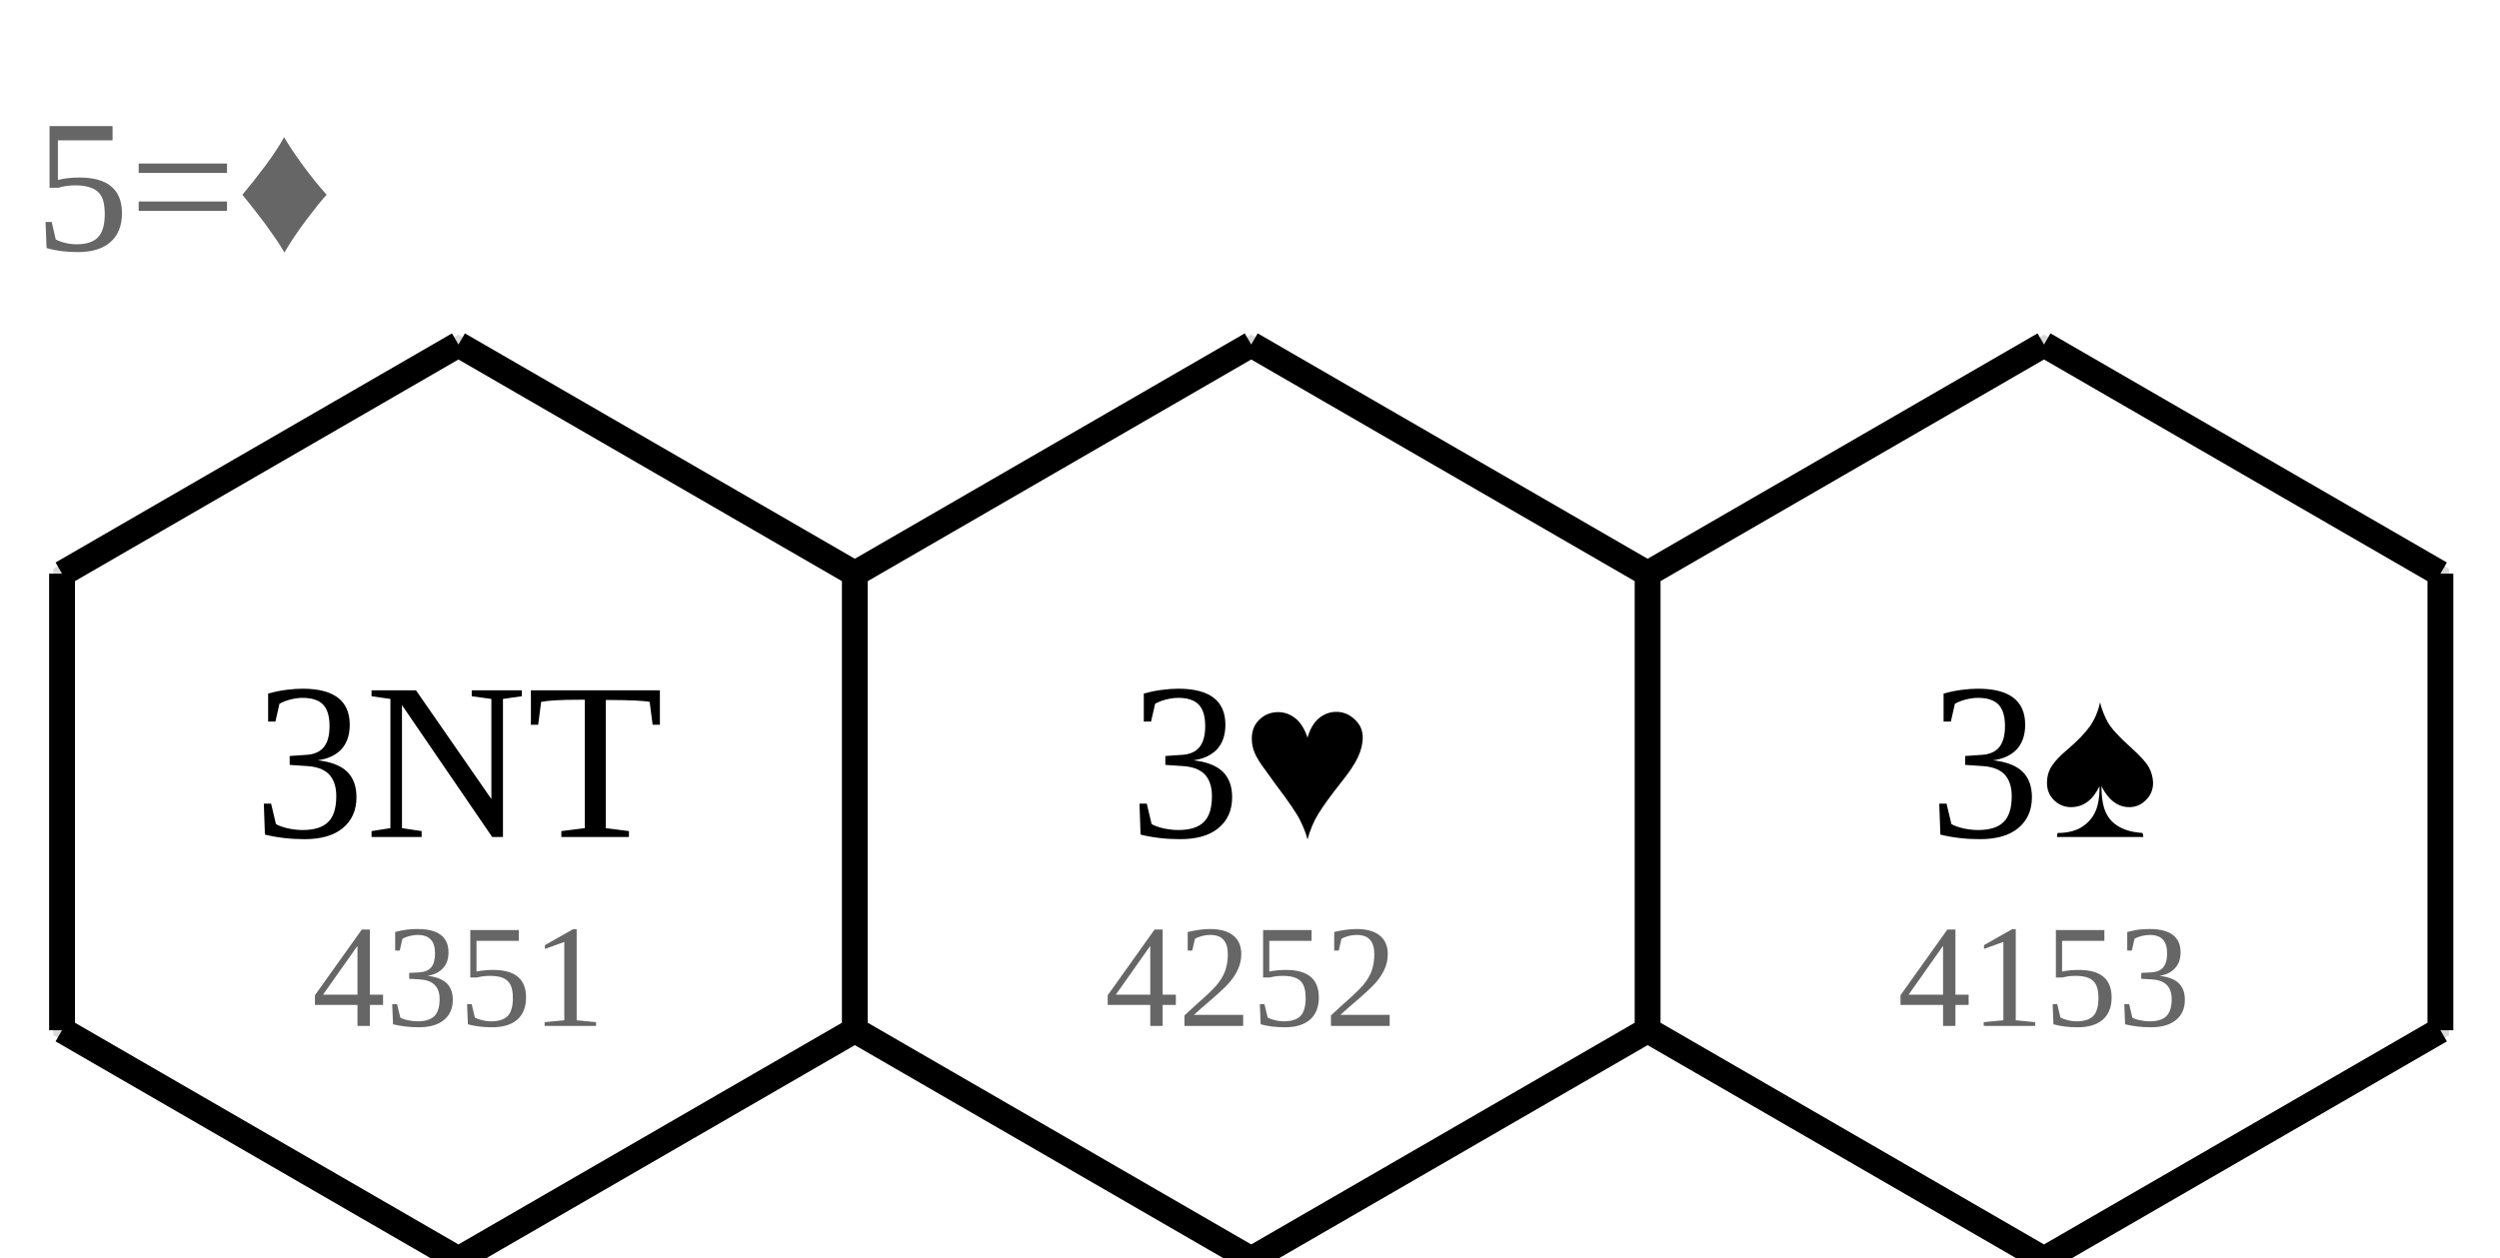
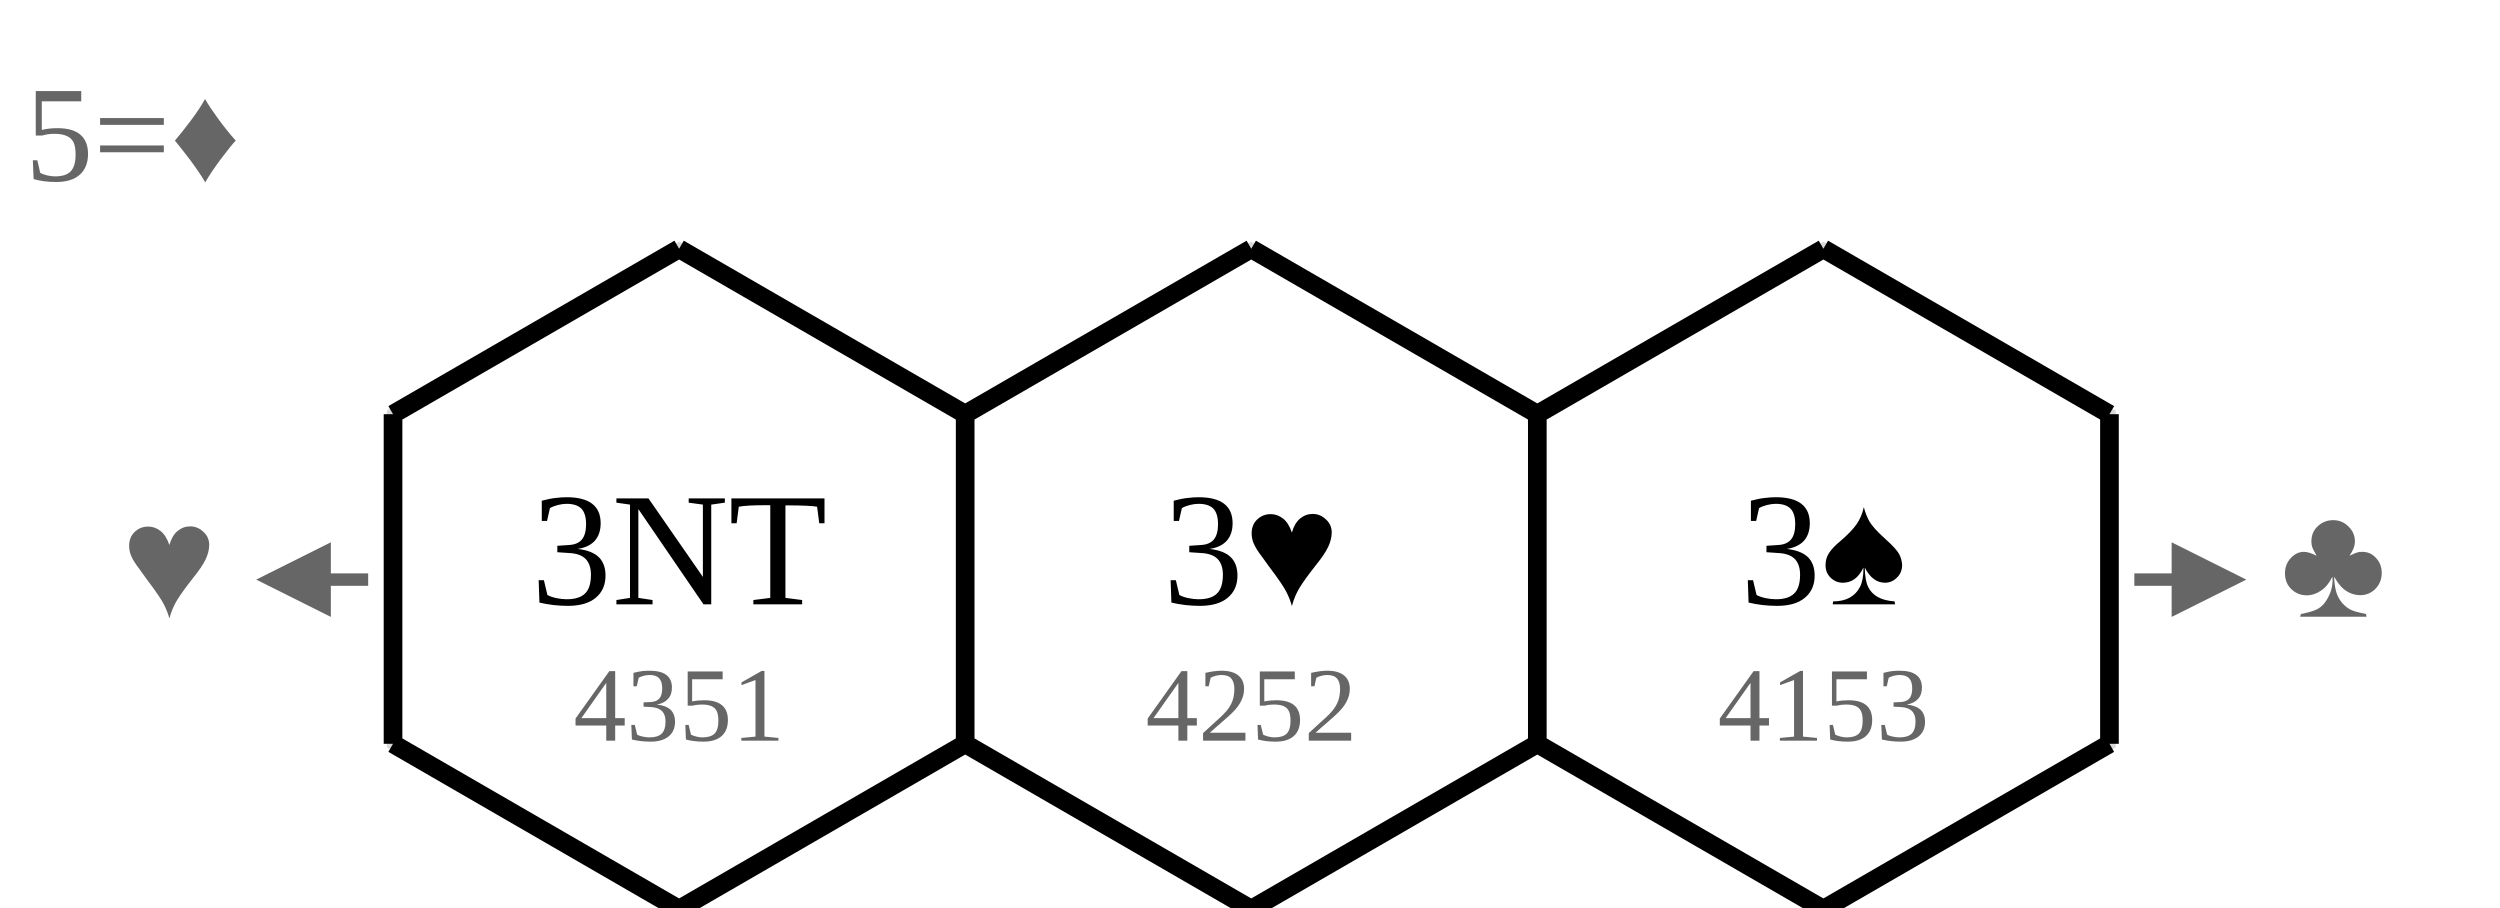
- <svg xmlns="http://www.w3.org/2000/svg" viewBox="0 0 145 73" style="display:block;margin:1em auto;width:100%;max-width:145px" fill="currentColor" font-size="13" text-anchor="middle" dominant-baseline="middle">
+ <svg xmlns="http://www.w3.org/2000/svg" viewBox="0 0 201 73" style="display:block;margin:1em auto;width:100%;max-width:201px" fill="currentColor" font-size="13" text-anchor="middle" dominant-baseline="middle">
  <defs>
    <pattern id="hatch" width="6" height="6" patternUnits="userSpaceOnUse" patternTransform="rotate(45)">
      <path d="M0 0v6" stroke="currentColor" stroke-opacity=".35" />
    </pattern>
+     <marker id="arrow" viewBox="0 0 6 6" refX="5" refY="3" markerWidth="6" markerHeight="6" orient="auto">
+       <path d="M0 0L6 3L0 6Z" />
+     </marker>
  </defs>
  <g transform="translate(0.0,0.0)">
    <text x="2" y="12" font-size="11" opacity=".6" text-anchor="start">5=<tspan class="♦">♦</tspan>
    </text>
-     <path d="M141.6,33.3L118.6,20.0L95.6,33.3L95.6,59.8L118.6,73.1L141.6,59.8ZM95.6,33.3L72.6,20.0L49.6,33.3L49.6,59.8L72.6,73.1L95.6,59.8ZM49.6,33.3L26.6,20.0L3.6,33.3L3.6,59.8L26.6,73.1L49.6,59.8Z" fill="none" stroke="currentColor" stroke-opacity=".15" />
-     <path d="M141.6,59.8L141.6,33.3M141.6,33.3L118.6,20.0M118.6,20.0L95.6,33.3M95.6,33.3L95.6,59.8M95.6,59.8L118.6,73.1M118.6,73.1L141.6,59.8M95.6,59.8L95.6,33.3M95.6,33.3L72.6,20.0M72.6,20.0L49.6,33.3M49.6,33.3L49.6,59.8M49.6,59.8L72.6,73.1M72.6,73.1L95.6,59.8M49.6,59.8L49.6,33.3M49.6,33.3L26.6,20.0M26.6,20.0L3.6,33.3M3.6,33.3L3.6,59.8M3.6,59.8L26.6,73.1M26.6,73.1L49.6,59.8" fill="none" stroke="currentColor" stroke-width="1.5" />
-     <text x="118.6" y="45.6">3♠</text>
-     <text x="118.6" y="57.6" font-size="8.5" opacity=".6">4153</text>
-     <text x="72.6" y="45.6">3<tspan class="♥">♥</tspan>
+     <path d="M169.6,33.3L146.6,20.0L123.6,33.3L123.6,59.8L146.6,73.1L169.6,59.8ZM123.6,33.3L100.6,20.0L77.6,33.3L77.6,59.8L100.6,73.1L123.6,59.8ZM77.6,33.3L54.6,20.0L31.6,33.3L31.6,59.8L54.6,73.1L77.6,59.8Z" fill="none" stroke="currentColor" stroke-opacity=".15" />
+     <path d="M169.6,59.8L169.6,33.3M169.6,33.3L146.6,20.0M146.6,20.0L123.6,33.3M123.6,33.3L123.6,59.8M123.6,59.8L146.6,73.1M146.6,73.1L169.6,59.8M123.6,59.8L123.6,33.3M123.6,33.3L100.6,20.0M100.6,20.0L77.6,33.3M77.6,33.3L77.6,59.8M77.6,59.8L100.6,73.1M100.6,73.1L123.6,59.8M77.6,59.8L77.6,33.3M77.6,33.3L54.6,20.0M54.6,20.0L31.6,33.3M31.6,33.3L31.6,59.8M31.6,59.8L54.6,73.1M54.6,73.1L77.6,59.8" fill="none" stroke="currentColor" stroke-width="1.5" />
+     <text x="146.6" y="45.6">3♠</text>
+     <text x="146.6" y="57.6" font-size="8.5" opacity=".6">4153</text>
+     <text x="100.6" y="45.6">3<tspan class="♥">♥</tspan>
    </text>
-     <text x="72.6" y="57.6" font-size="8.5" opacity=".6">4252</text>
-     <text x="26.6" y="45.6">3NT</text>
-     <text x="26.6" y="57.6" font-size="8.5" opacity=".6">4351</text>
+     <text x="100.6" y="57.6" font-size="8.5" opacity=".6">4252</text>
+     <text x="54.6" y="45.6">3NT</text>
+     <text x="54.6" y="57.6" font-size="8.5" opacity=".6">4351</text>
+     <g opacity=".6">
+       <path d="M29.6,46.6l-8.0,-0.0" stroke="currentColor" marker-end="url(#arrow)" />
+       <text x="13.6" y="46.6">
+         <tspan class="♥">♥</tspan>
+       </text>
+       <path d="M171.6,46.6l8.0,-0.0" stroke="currentColor" marker-end="url(#arrow)" />
+       <text x="187.6" y="46.6">♣</text>
+     </g>
  </g>
</svg>
